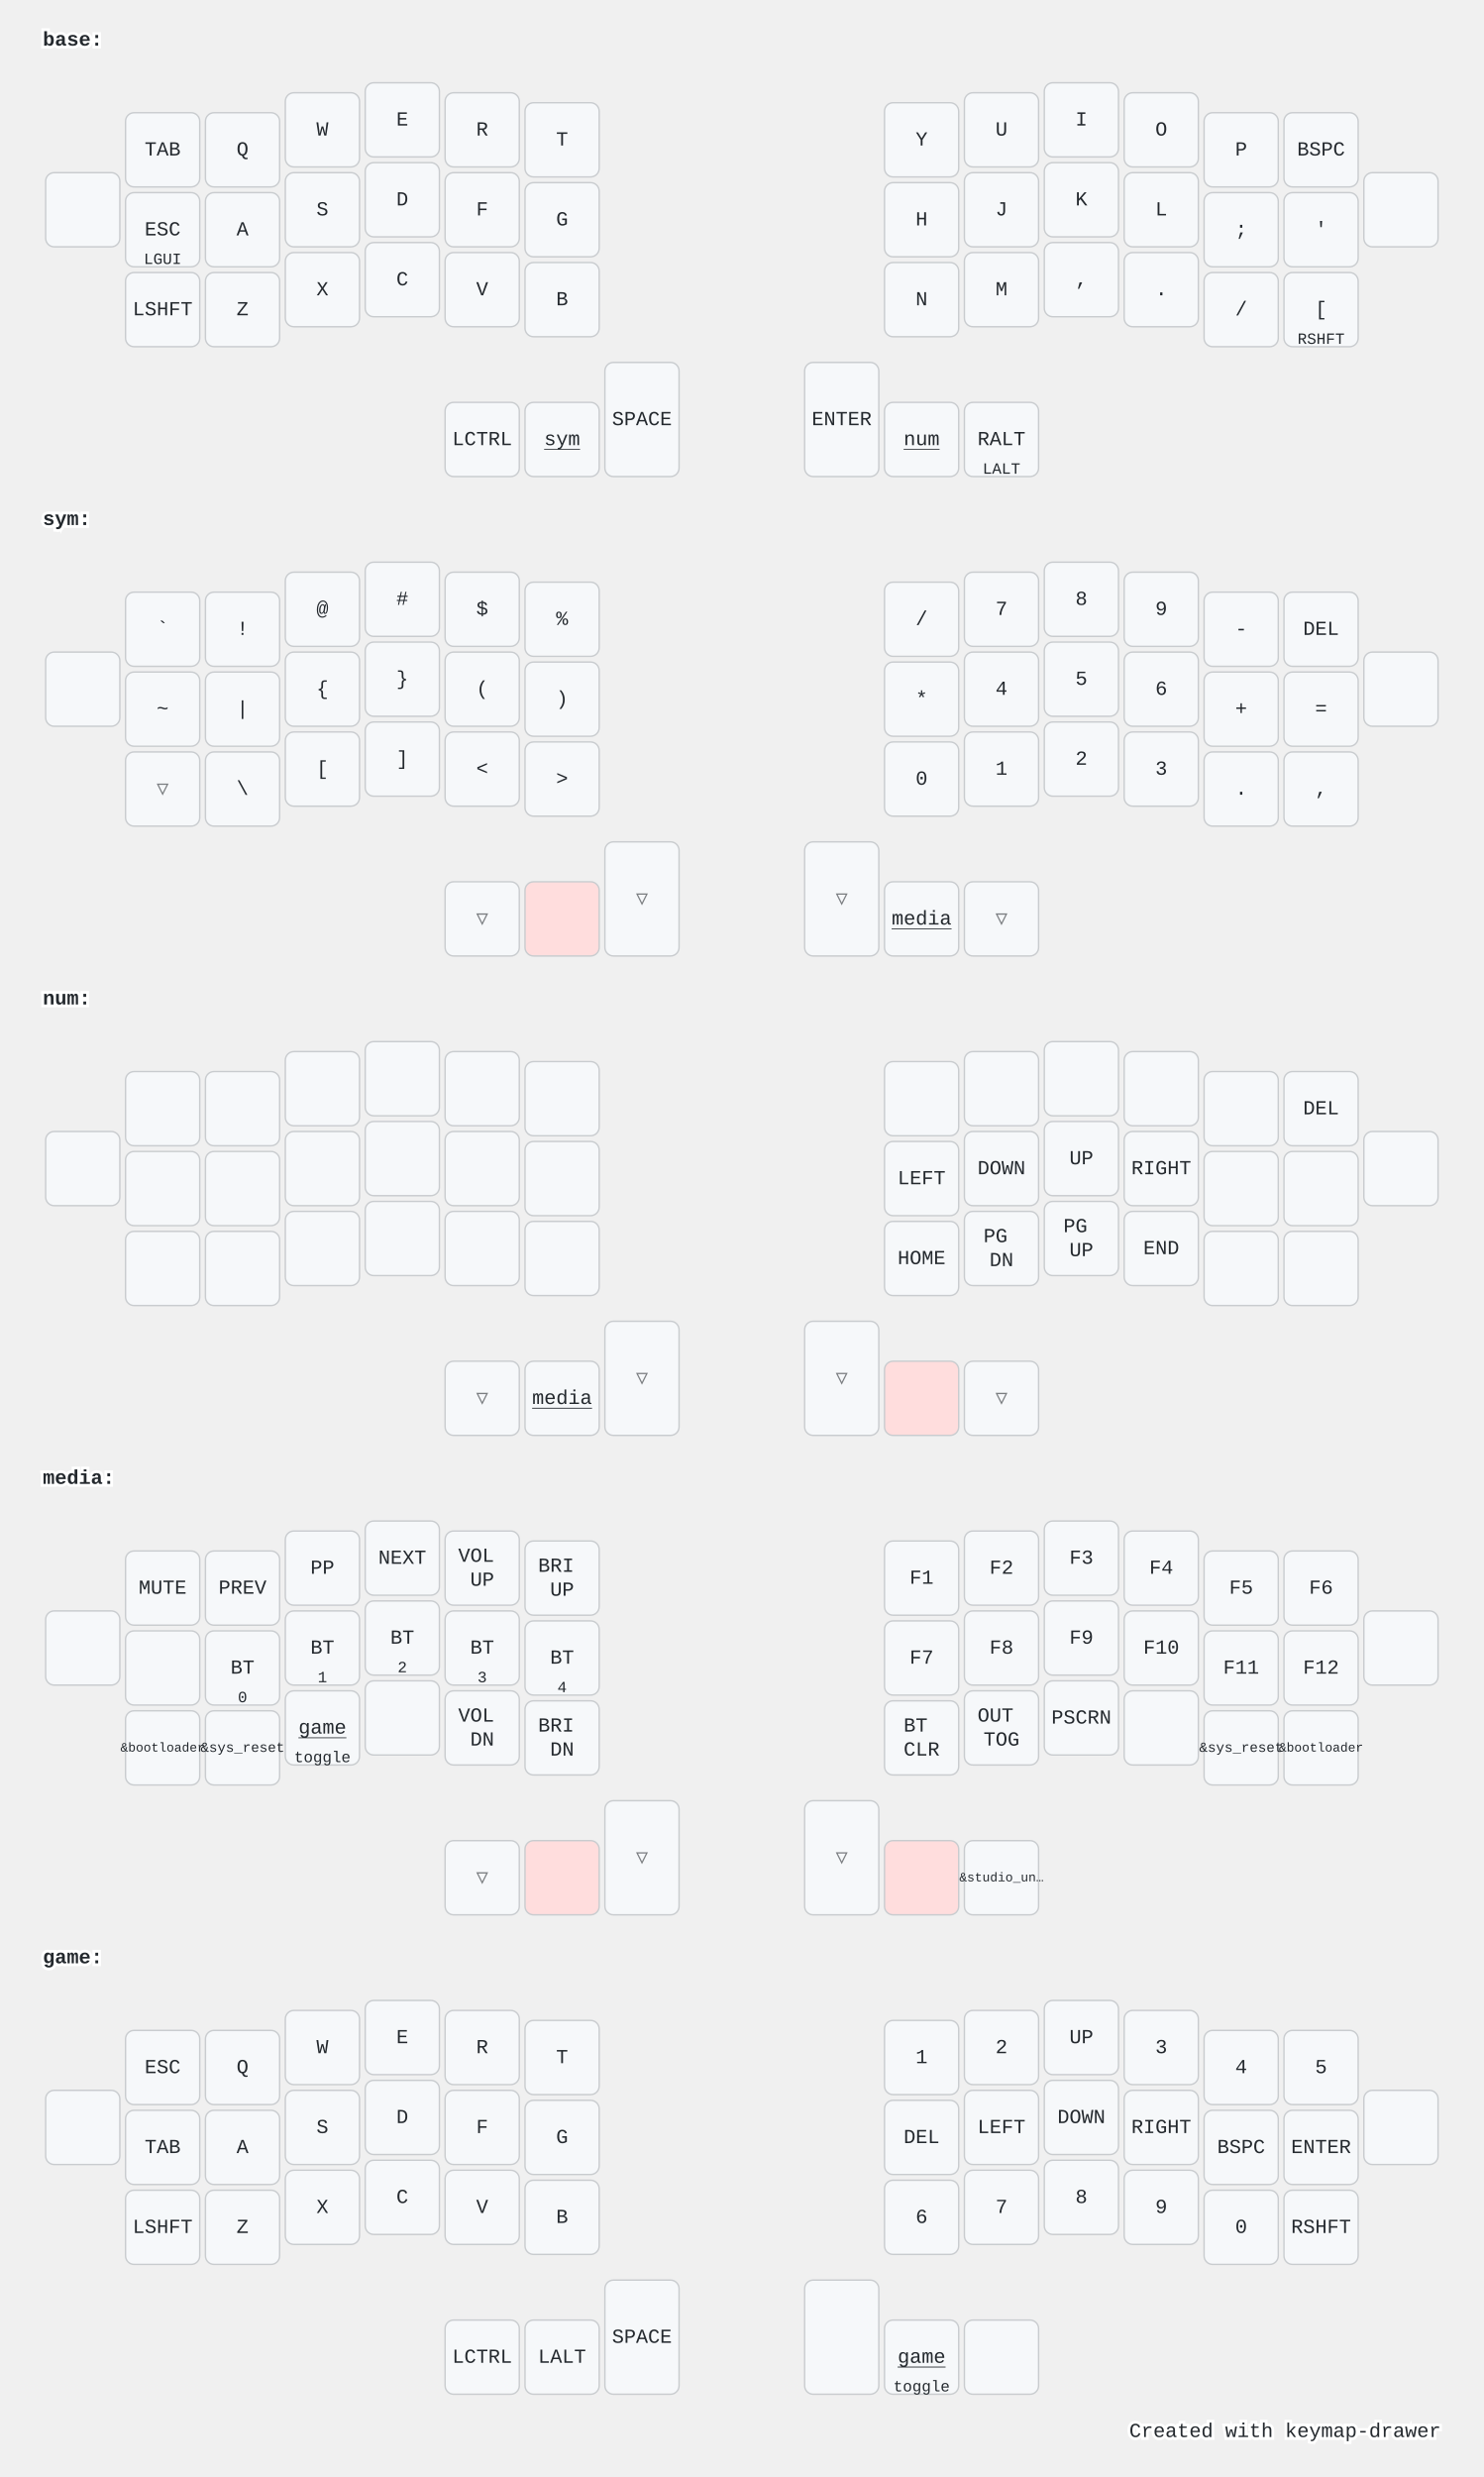
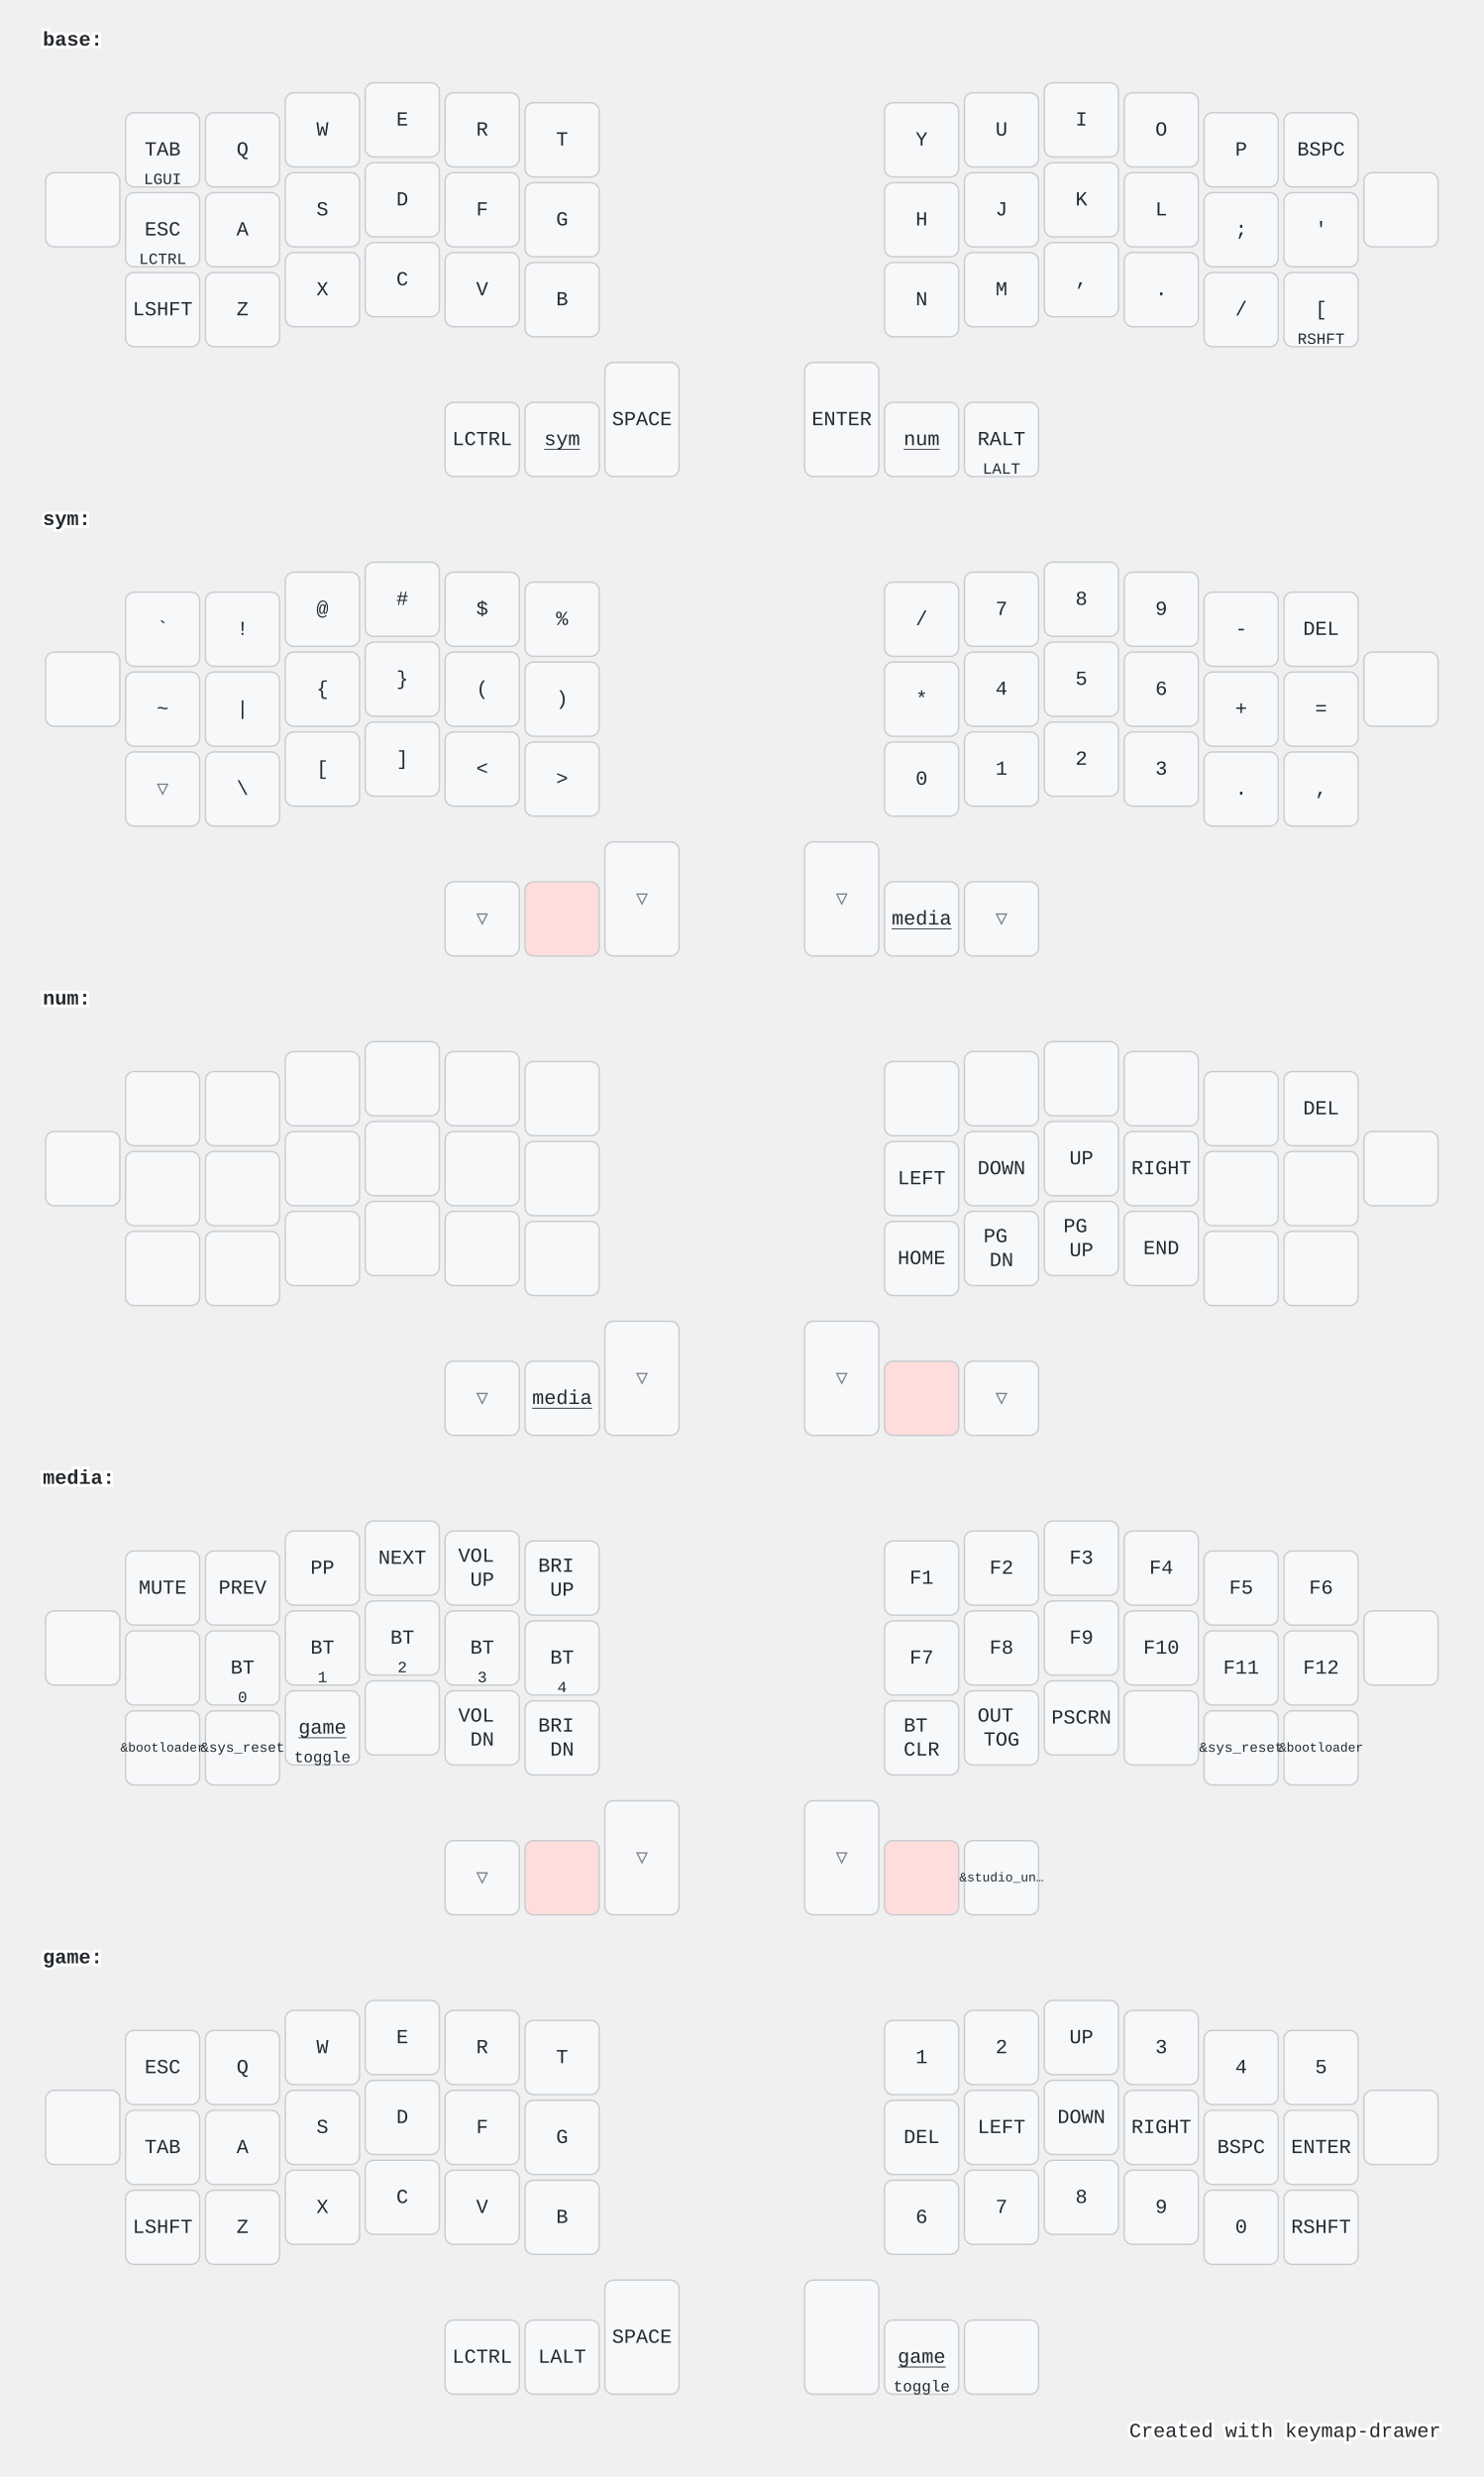
<svg xmlns="http://www.w3.org/2000/svg" width="1040" height="1736" viewBox="0 0 1040 1736" class="keymap">
  <style>/* inherit to force styles through use tags */
svg path {
    fill: inherit;
}

/* font and background color specifications */
svg.keymap {
    font-family: SFMono-Regular,Consolas,Liberation Mono,Menlo,monospace;
    font-size: 14px;
    font-kerning: normal;
    text-rendering: optimizeLegibility;
    fill: #24292e;
}

/* default key styling */
rect.key {
    fill: #f6f8fa;
}

rect.key, rect.combo {
    stroke: #c9cccf;
    stroke-width: 1;
}

/* default key side styling, only used is draw_key_sides is set */
rect.side {
    filter: brightness(90%);
}

/* color accent for combo boxes */
rect.combo, rect.combo-separate {
    fill: #cdf;
}

/* color accent for held keys */
rect.held, rect.combo.held {
    fill: #fdd;
}

/* color accent for ghost (optional) keys */
rect.ghost, rect.combo.ghost {
    stroke-dasharray: 4, 4;
    stroke-width: 2;
}

text {
    text-anchor: middle;
    dominant-baseline: middle;
}

/* styling for layer labels */
text.label {
    font-weight: bold;
    text-anchor: start;
    stroke: white;
    stroke-width: 4;
    paint-order: stroke;
}

/* styling for optional footer */
text.footer {
    text-anchor: end;
    dominant-baseline: auto;
    stroke: white;
    stroke-width: 4;
    paint-order: stroke;
}

/* styling for combo tap, and key non-tap label text */
text.combo, text.hold, text.shifted, text.left, text.right, text.tl, text.tr, text.bl, text.br {
    font-size: 11px;
}

text.hold, text.bl, text.br {
    text-anchor: middle;
    dominant-baseline: auto;
}

text.shifted, text.tl, text.tr {
    text-anchor: middle;
    dominant-baseline: hanging;
}

text.left, text.tl, text.bl {
    text-anchor: start;
}

text.right, text.tr, text.br {
    text-anchor: end;
}

text.layer-activator {
    text-decoration: underline;
}

/* styling for hold/shifted label text in combo box */
text.combo.hold, text.combo.shifted, text.combo.left, text.combo.right {
    font-size: 8px;
}

/* lighter symbol for transparent keys */
text.trans {
    fill: #7b7e81;
}

/* styling for combo dendrons */
path.combo {
    stroke-width: 1;
    stroke: gray;
    fill: none;
}

/* Start Tabler Icons Cleanup */
/* cannot use height/width with glyphs */
.icon-tabler &gt; path {
    fill: inherit;
    stroke: inherit;
    stroke-width: 2;
}
/* hide tabler's default box */
.icon-tabler &gt; path[stroke="none"][fill="none"] {
    visibility: hidden;
}
/* End Tabler Icons Cleanup */

@media (prefers-color-scheme: dark) {
svg.keymap { fill: #d1d6db; }
rect.key { fill: #3f4750; }
rect.key, rect.combo { stroke: #60666c; }
rect.combo, rect.combo-separate { fill: #1f3d7a; }
rect.held, rect.combo.held { fill: #854747; }
text.label, text.footer { stroke: black; }
text.trans { fill: #7e8184; }
path.combo { stroke: #7f7f7f; }

}</style>
  <g transform="translate(30, 0)" class="layer-base">
    <text x="0" y="28" class="label" id="base">base:</text>
    <g transform="translate(0, 56)">
      <g transform="translate(28, 91)" class="key keypos-0">
        <rect rx="6" ry="6" x="-26" y="-26" width="52" height="52" class="key" />
      </g>
      <g transform="translate(84, 49)" class="key keypos-1">
        <rect rx="6" ry="6" x="-26" y="-26" width="52" height="52" class="key" />
        <text x="0" y="0" class="key tap">TAB</text>
+         <text x="0" y="24" class="key hold">LGUI</text>
      </g>
      <g transform="translate(140, 49)" class="key keypos-2">
        <rect rx="6" ry="6" x="-26" y="-26" width="52" height="52" class="key" />
        <text x="0" y="0" class="key tap">Q</text>
      </g>
      <g transform="translate(196, 35)" class="key keypos-3">
        <rect rx="6" ry="6" x="-26" y="-26" width="52" height="52" class="key" />
        <text x="0" y="0" class="key tap">W</text>
      </g>
      <g transform="translate(252, 28)" class="key keypos-4">
        <rect rx="6" ry="6" x="-26" y="-26" width="52" height="52" class="key" />
        <text x="0" y="0" class="key tap">E</text>
      </g>
      <g transform="translate(308, 35)" class="key keypos-5">
        <rect rx="6" ry="6" x="-26" y="-26" width="52" height="52" class="key" />
        <text x="0" y="0" class="key tap">R</text>
      </g>
      <g transform="translate(364, 42)" class="key keypos-6">
        <rect rx="6" ry="6" x="-26" y="-26" width="52" height="52" class="key" />
        <text x="0" y="0" class="key tap">T</text>
      </g>
      <g transform="translate(616, 42)" class="key keypos-7">
        <rect rx="6" ry="6" x="-26" y="-26" width="52" height="52" class="key" />
        <text x="0" y="0" class="key tap">Y</text>
      </g>
      <g transform="translate(672, 35)" class="key keypos-8">
        <rect rx="6" ry="6" x="-26" y="-26" width="52" height="52" class="key" />
        <text x="0" y="0" class="key tap">U</text>
      </g>
      <g transform="translate(728, 28)" class="key keypos-9">
        <rect rx="6" ry="6" x="-26" y="-26" width="52" height="52" class="key" />
        <text x="0" y="0" class="key tap">I</text>
      </g>
      <g transform="translate(784, 35)" class="key keypos-10">
        <rect rx="6" ry="6" x="-26" y="-26" width="52" height="52" class="key" />
        <text x="0" y="0" class="key tap">O</text>
      </g>
      <g transform="translate(840, 49)" class="key keypos-11">
        <rect rx="6" ry="6" x="-26" y="-26" width="52" height="52" class="key" />
        <text x="0" y="0" class="key tap">P</text>
      </g>
      <g transform="translate(896, 49)" class="key keypos-12">
        <rect rx="6" ry="6" x="-26" y="-26" width="52" height="52" class="key" />
        <text x="0" y="0" class="key tap">BSPC</text>
      </g>
      <g transform="translate(952, 91)" class="key keypos-13">
        <rect rx="6" ry="6" x="-26" y="-26" width="52" height="52" class="key" />
      </g>
      <g transform="translate(84, 105)" class="key keypos-14">
        <rect rx="6" ry="6" x="-26" y="-26" width="52" height="52" class="key" />
        <text x="0" y="0" class="key tap">ESC</text>
-         <text x="0" y="24" class="key hold">LGUI</text>
+         <text x="0" y="24" class="key hold">LCTRL</text>
      </g>
      <g transform="translate(140, 105)" class="key keypos-15">
        <rect rx="6" ry="6" x="-26" y="-26" width="52" height="52" class="key" />
        <text x="0" y="0" class="key tap">A</text>
      </g>
      <g transform="translate(196, 91)" class="key keypos-16">
        <rect rx="6" ry="6" x="-26" y="-26" width="52" height="52" class="key" />
        <text x="0" y="0" class="key tap">S</text>
      </g>
      <g transform="translate(252, 84)" class="key keypos-17">
        <rect rx="6" ry="6" x="-26" y="-26" width="52" height="52" class="key" />
        <text x="0" y="0" class="key tap">D</text>
      </g>
      <g transform="translate(308, 91)" class="key keypos-18">
        <rect rx="6" ry="6" x="-26" y="-26" width="52" height="52" class="key" />
        <text x="0" y="0" class="key tap">F</text>
      </g>
      <g transform="translate(364, 98)" class="key keypos-19">
        <rect rx="6" ry="6" x="-26" y="-26" width="52" height="52" class="key" />
        <text x="0" y="0" class="key tap">G</text>
      </g>
      <g transform="translate(616, 98)" class="key keypos-20">
        <rect rx="6" ry="6" x="-26" y="-26" width="52" height="52" class="key" />
        <text x="0" y="0" class="key tap">H</text>
      </g>
      <g transform="translate(672, 91)" class="key keypos-21">
        <rect rx="6" ry="6" x="-26" y="-26" width="52" height="52" class="key" />
        <text x="0" y="0" class="key tap">J</text>
      </g>
      <g transform="translate(728, 84)" class="key keypos-22">
        <rect rx="6" ry="6" x="-26" y="-26" width="52" height="52" class="key" />
        <text x="0" y="0" class="key tap">K</text>
      </g>
      <g transform="translate(784, 91)" class="key keypos-23">
        <rect rx="6" ry="6" x="-26" y="-26" width="52" height="52" class="key" />
        <text x="0" y="0" class="key tap">L</text>
      </g>
      <g transform="translate(840, 105)" class="key keypos-24">
        <rect rx="6" ry="6" x="-26" y="-26" width="52" height="52" class="key" />
        <text x="0" y="0" class="key tap">;</text>
      </g>
      <g transform="translate(896, 105)" class="key keypos-25">
        <rect rx="6" ry="6" x="-26" y="-26" width="52" height="52" class="key" />
        <text x="0" y="0" class="key tap">'</text>
      </g>
      <g transform="translate(84, 161)" class="key keypos-26">
        <rect rx="6" ry="6" x="-26" y="-26" width="52" height="52" class="key" />
        <text x="0" y="0" class="key tap">LSHFT</text>
      </g>
      <g transform="translate(140, 161)" class="key keypos-27">
        <rect rx="6" ry="6" x="-26" y="-26" width="52" height="52" class="key" />
        <text x="0" y="0" class="key tap">Z</text>
      </g>
      <g transform="translate(196, 147)" class="key keypos-28">
        <rect rx="6" ry="6" x="-26" y="-26" width="52" height="52" class="key" />
        <text x="0" y="0" class="key tap">X</text>
      </g>
      <g transform="translate(252, 140)" class="key keypos-29">
        <rect rx="6" ry="6" x="-26" y="-26" width="52" height="52" class="key" />
        <text x="0" y="0" class="key tap">C</text>
      </g>
      <g transform="translate(308, 147)" class="key keypos-30">
        <rect rx="6" ry="6" x="-26" y="-26" width="52" height="52" class="key" />
        <text x="0" y="0" class="key tap">V</text>
      </g>
      <g transform="translate(364, 154)" class="key keypos-31">
        <rect rx="6" ry="6" x="-26" y="-26" width="52" height="52" class="key" />
        <text x="0" y="0" class="key tap">B</text>
      </g>
      <g transform="translate(616, 154)" class="key keypos-32">
        <rect rx="6" ry="6" x="-26" y="-26" width="52" height="52" class="key" />
        <text x="0" y="0" class="key tap">N</text>
      </g>
      <g transform="translate(672, 147)" class="key keypos-33">
        <rect rx="6" ry="6" x="-26" y="-26" width="52" height="52" class="key" />
        <text x="0" y="0" class="key tap">M</text>
      </g>
      <g transform="translate(728, 140)" class="key keypos-34">
        <rect rx="6" ry="6" x="-26" y="-26" width="52" height="52" class="key" />
        <text x="0" y="0" class="key tap">,</text>
      </g>
      <g transform="translate(784, 147)" class="key keypos-35">
        <rect rx="6" ry="6" x="-26" y="-26" width="52" height="52" class="key" />
        <text x="0" y="0" class="key tap">.</text>
      </g>
      <g transform="translate(840, 161)" class="key keypos-36">
        <rect rx="6" ry="6" x="-26" y="-26" width="52" height="52" class="key" />
        <text x="0" y="0" class="key tap">/</text>
      </g>
      <g transform="translate(896, 161)" class="key keypos-37">
        <rect rx="6" ry="6" x="-26" y="-26" width="52" height="52" class="key" />
        <text x="0" y="0" class="key tap">[</text>
        <text x="0" y="24" class="key hold">RSHFT</text>
      </g>
      <g transform="translate(308, 252)" class="key keypos-38">
        <rect rx="6" ry="6" x="-26" y="-26" width="52" height="52" class="key" />
        <text x="0" y="0" class="key tap">LCTRL</text>
      </g>
      <g transform="translate(364, 252)" class="key keypos-39">
        <rect rx="6" ry="6" x="-26" y="-26" width="52" height="52" class="key" />
        <a href="#sym">
          <text x="0" y="0" class="key tap layer-activator">sym</text>
        </a>
      </g>
      <g transform="translate(420, 238)" class="key keypos-40">
        <rect rx="6" ry="6" x="-26" y="-40" width="52" height="80" class="key" />
        <text x="0" y="0" class="key tap">SPACE</text>
      </g>
      <g transform="translate(560, 238)" class="key keypos-41">
        <rect rx="6" ry="6" x="-26" y="-40" width="52" height="80" class="key" />
        <text x="0" y="0" class="key tap">ENTER</text>
      </g>
      <g transform="translate(616, 252)" class="key keypos-42">
        <rect rx="6" ry="6" x="-26" y="-26" width="52" height="52" class="key" />
        <a href="#num">
          <text x="0" y="0" class="key tap layer-activator">num</text>
        </a>
      </g>
      <g transform="translate(672, 252)" class="key keypos-43">
        <rect rx="6" ry="6" x="-26" y="-26" width="52" height="52" class="key" />
        <text x="0" y="0" class="key tap">RALT</text>
        <text x="0" y="24" class="key hold">LALT</text>
      </g>
    </g>
  </g>
  <g transform="translate(30, 336)" class="layer-sym">
    <text x="0" y="28" class="label" id="sym">sym:</text>
    <g transform="translate(0, 56)">
      <g transform="translate(28, 91)" class="key keypos-0">
        <rect rx="6" ry="6" x="-26" y="-26" width="52" height="52" class="key" />
      </g>
      <g transform="translate(84, 49)" class="key keypos-1">
        <rect rx="6" ry="6" x="-26" y="-26" width="52" height="52" class="key" />
        <text x="0" y="0" class="key tap">`</text>
      </g>
      <g transform="translate(140, 49)" class="key keypos-2">
        <rect rx="6" ry="6" x="-26" y="-26" width="52" height="52" class="key" />
        <text x="0" y="0" class="key tap">!</text>
      </g>
      <g transform="translate(196, 35)" class="key keypos-3">
        <rect rx="6" ry="6" x="-26" y="-26" width="52" height="52" class="key" />
        <text x="0" y="0" class="key tap">@</text>
      </g>
      <g transform="translate(252, 28)" class="key keypos-4">
        <rect rx="6" ry="6" x="-26" y="-26" width="52" height="52" class="key" />
        <text x="0" y="0" class="key tap">#</text>
      </g>
      <g transform="translate(308, 35)" class="key keypos-5">
        <rect rx="6" ry="6" x="-26" y="-26" width="52" height="52" class="key" />
        <text x="0" y="0" class="key tap">$</text>
      </g>
      <g transform="translate(364, 42)" class="key keypos-6">
        <rect rx="6" ry="6" x="-26" y="-26" width="52" height="52" class="key" />
        <text x="0" y="0" class="key tap">%</text>
      </g>
      <g transform="translate(616, 42)" class="key keypos-7">
        <rect rx="6" ry="6" x="-26" y="-26" width="52" height="52" class="key" />
        <text x="0" y="0" class="key tap">/</text>
      </g>
      <g transform="translate(672, 35)" class="key keypos-8">
        <rect rx="6" ry="6" x="-26" y="-26" width="52" height="52" class="key" />
        <text x="0" y="0" class="key tap">7</text>
      </g>
      <g transform="translate(728, 28)" class="key keypos-9">
        <rect rx="6" ry="6" x="-26" y="-26" width="52" height="52" class="key" />
        <text x="0" y="0" class="key tap">8</text>
      </g>
      <g transform="translate(784, 35)" class="key keypos-10">
        <rect rx="6" ry="6" x="-26" y="-26" width="52" height="52" class="key" />
        <text x="0" y="0" class="key tap">9</text>
      </g>
      <g transform="translate(840, 49)" class="key keypos-11">
        <rect rx="6" ry="6" x="-26" y="-26" width="52" height="52" class="key" />
        <text x="0" y="0" class="key tap">-</text>
      </g>
      <g transform="translate(896, 49)" class="key keypos-12">
        <rect rx="6" ry="6" x="-26" y="-26" width="52" height="52" class="key" />
        <text x="0" y="0" class="key tap">DEL</text>
      </g>
      <g transform="translate(952, 91)" class="key keypos-13">
        <rect rx="6" ry="6" x="-26" y="-26" width="52" height="52" class="key" />
      </g>
      <g transform="translate(84, 105)" class="key keypos-14">
        <rect rx="6" ry="6" x="-26" y="-26" width="52" height="52" class="key" />
        <text x="0" y="0" class="key tap">~</text>
      </g>
      <g transform="translate(140, 105)" class="key keypos-15">
        <rect rx="6" ry="6" x="-26" y="-26" width="52" height="52" class="key" />
        <text x="0" y="0" class="key tap">|</text>
      </g>
      <g transform="translate(196, 91)" class="key keypos-16">
        <rect rx="6" ry="6" x="-26" y="-26" width="52" height="52" class="key" />
        <text x="0" y="0" class="key tap">{</text>
      </g>
      <g transform="translate(252, 84)" class="key keypos-17">
        <rect rx="6" ry="6" x="-26" y="-26" width="52" height="52" class="key" />
        <text x="0" y="0" class="key tap">}</text>
      </g>
      <g transform="translate(308, 91)" class="key keypos-18">
        <rect rx="6" ry="6" x="-26" y="-26" width="52" height="52" class="key" />
        <text x="0" y="0" class="key tap">(</text>
      </g>
      <g transform="translate(364, 98)" class="key keypos-19">
        <rect rx="6" ry="6" x="-26" y="-26" width="52" height="52" class="key" />
        <text x="0" y="0" class="key tap">)</text>
      </g>
      <g transform="translate(616, 98)" class="key keypos-20">
        <rect rx="6" ry="6" x="-26" y="-26" width="52" height="52" class="key" />
        <text x="0" y="0" class="key tap">*</text>
      </g>
      <g transform="translate(672, 91)" class="key keypos-21">
        <rect rx="6" ry="6" x="-26" y="-26" width="52" height="52" class="key" />
        <text x="0" y="0" class="key tap">4</text>
      </g>
      <g transform="translate(728, 84)" class="key keypos-22">
        <rect rx="6" ry="6" x="-26" y="-26" width="52" height="52" class="key" />
        <text x="0" y="0" class="key tap">5</text>
      </g>
      <g transform="translate(784, 91)" class="key keypos-23">
        <rect rx="6" ry="6" x="-26" y="-26" width="52" height="52" class="key" />
        <text x="0" y="0" class="key tap">6</text>
      </g>
      <g transform="translate(840, 105)" class="key keypos-24">
        <rect rx="6" ry="6" x="-26" y="-26" width="52" height="52" class="key" />
        <text x="0" y="0" class="key tap">+</text>
      </g>
      <g transform="translate(896, 105)" class="key keypos-25">
        <rect rx="6" ry="6" x="-26" y="-26" width="52" height="52" class="key" />
        <text x="0" y="0" class="key tap">=</text>
      </g>
      <g transform="translate(84, 161)" class="key trans keypos-26">
        <rect rx="6" ry="6" x="-26" y="-26" width="52" height="52" class="key trans" />
        <text x="0" y="0" class="key trans tap">▽</text>
      </g>
      <g transform="translate(140, 161)" class="key keypos-27">
        <rect rx="6" ry="6" x="-26" y="-26" width="52" height="52" class="key" />
        <text x="0" y="0" class="key tap">\</text>
      </g>
      <g transform="translate(196, 147)" class="key keypos-28">
        <rect rx="6" ry="6" x="-26" y="-26" width="52" height="52" class="key" />
        <text x="0" y="0" class="key tap">[</text>
      </g>
      <g transform="translate(252, 140)" class="key keypos-29">
        <rect rx="6" ry="6" x="-26" y="-26" width="52" height="52" class="key" />
        <text x="0" y="0" class="key tap">]</text>
      </g>
      <g transform="translate(308, 147)" class="key keypos-30">
        <rect rx="6" ry="6" x="-26" y="-26" width="52" height="52" class="key" />
        <text x="0" y="0" class="key tap">&lt;</text>
      </g>
      <g transform="translate(364, 154)" class="key keypos-31">
        <rect rx="6" ry="6" x="-26" y="-26" width="52" height="52" class="key" />
        <text x="0" y="0" class="key tap">&gt;</text>
      </g>
      <g transform="translate(616, 154)" class="key keypos-32">
        <rect rx="6" ry="6" x="-26" y="-26" width="52" height="52" class="key" />
        <text x="0" y="0" class="key tap">0</text>
      </g>
      <g transform="translate(672, 147)" class="key keypos-33">
        <rect rx="6" ry="6" x="-26" y="-26" width="52" height="52" class="key" />
        <text x="0" y="0" class="key tap">1</text>
      </g>
      <g transform="translate(728, 140)" class="key keypos-34">
        <rect rx="6" ry="6" x="-26" y="-26" width="52" height="52" class="key" />
        <text x="0" y="0" class="key tap">2</text>
      </g>
      <g transform="translate(784, 147)" class="key keypos-35">
        <rect rx="6" ry="6" x="-26" y="-26" width="52" height="52" class="key" />
        <text x="0" y="0" class="key tap">3</text>
      </g>
      <g transform="translate(840, 161)" class="key keypos-36">
        <rect rx="6" ry="6" x="-26" y="-26" width="52" height="52" class="key" />
        <text x="0" y="0" class="key tap">.</text>
      </g>
      <g transform="translate(896, 161)" class="key keypos-37">
        <rect rx="6" ry="6" x="-26" y="-26" width="52" height="52" class="key" />
        <text x="0" y="0" class="key tap">,</text>
      </g>
      <g transform="translate(308, 252)" class="key trans keypos-38">
        <rect rx="6" ry="6" x="-26" y="-26" width="52" height="52" class="key trans" />
        <text x="0" y="0" class="key trans tap">▽</text>
      </g>
      <g transform="translate(364, 252)" class="key held keypos-39">
        <rect rx="6" ry="6" x="-26" y="-26" width="52" height="52" class="key held" />
      </g>
      <g transform="translate(420, 238)" class="key trans keypos-40">
        <rect rx="6" ry="6" x="-26" y="-40" width="52" height="80" class="key trans" />
        <text x="0" y="0" class="key trans tap">▽</text>
      </g>
      <g transform="translate(560, 238)" class="key trans keypos-41">
        <rect rx="6" ry="6" x="-26" y="-40" width="52" height="80" class="key trans" />
        <text x="0" y="0" class="key trans tap">▽</text>
      </g>
      <g transform="translate(616, 252)" class="key keypos-42">
        <rect rx="6" ry="6" x="-26" y="-26" width="52" height="52" class="key" />
        <a href="#media">
          <text x="0" y="0" class="key tap layer-activator">media</text>
        </a>
      </g>
      <g transform="translate(672, 252)" class="key trans keypos-43">
        <rect rx="6" ry="6" x="-26" y="-26" width="52" height="52" class="key trans" />
        <text x="0" y="0" class="key trans tap">▽</text>
      </g>
    </g>
  </g>
  <g transform="translate(30, 672)" class="layer-num">
    <text x="0" y="28" class="label" id="num">num:</text>
    <g transform="translate(0, 56)">
      <g transform="translate(28, 91)" class="key keypos-0">
        <rect rx="6" ry="6" x="-26" y="-26" width="52" height="52" class="key" />
      </g>
      <g transform="translate(84, 49)" class="key keypos-1">
        <rect rx="6" ry="6" x="-26" y="-26" width="52" height="52" class="key" />
      </g>
      <g transform="translate(140, 49)" class="key keypos-2">
        <rect rx="6" ry="6" x="-26" y="-26" width="52" height="52" class="key" />
      </g>
      <g transform="translate(196, 35)" class="key keypos-3">
        <rect rx="6" ry="6" x="-26" y="-26" width="52" height="52" class="key" />
      </g>
      <g transform="translate(252, 28)" class="key keypos-4">
        <rect rx="6" ry="6" x="-26" y="-26" width="52" height="52" class="key" />
      </g>
      <g transform="translate(308, 35)" class="key keypos-5">
        <rect rx="6" ry="6" x="-26" y="-26" width="52" height="52" class="key" />
      </g>
      <g transform="translate(364, 42)" class="key keypos-6">
        <rect rx="6" ry="6" x="-26" y="-26" width="52" height="52" class="key" />
      </g>
      <g transform="translate(616, 42)" class="key keypos-7">
        <rect rx="6" ry="6" x="-26" y="-26" width="52" height="52" class="key" />
      </g>
      <g transform="translate(672, 35)" class="key keypos-8">
        <rect rx="6" ry="6" x="-26" y="-26" width="52" height="52" class="key" />
      </g>
      <g transform="translate(728, 28)" class="key keypos-9">
        <rect rx="6" ry="6" x="-26" y="-26" width="52" height="52" class="key" />
      </g>
      <g transform="translate(784, 35)" class="key keypos-10">
        <rect rx="6" ry="6" x="-26" y="-26" width="52" height="52" class="key" />
      </g>
      <g transform="translate(840, 49)" class="key keypos-11">
        <rect rx="6" ry="6" x="-26" y="-26" width="52" height="52" class="key" />
      </g>
      <g transform="translate(896, 49)" class="key keypos-12">
        <rect rx="6" ry="6" x="-26" y="-26" width="52" height="52" class="key" />
        <text x="0" y="0" class="key tap">DEL</text>
      </g>
      <g transform="translate(952, 91)" class="key keypos-13">
        <rect rx="6" ry="6" x="-26" y="-26" width="52" height="52" class="key" />
      </g>
      <g transform="translate(84, 105)" class="key keypos-14">
        <rect rx="6" ry="6" x="-26" y="-26" width="52" height="52" class="key" />
      </g>
      <g transform="translate(140, 105)" class="key keypos-15">
        <rect rx="6" ry="6" x="-26" y="-26" width="52" height="52" class="key" />
      </g>
      <g transform="translate(196, 91)" class="key keypos-16">
        <rect rx="6" ry="6" x="-26" y="-26" width="52" height="52" class="key" />
      </g>
      <g transform="translate(252, 84)" class="key keypos-17">
        <rect rx="6" ry="6" x="-26" y="-26" width="52" height="52" class="key" />
      </g>
      <g transform="translate(308, 91)" class="key keypos-18">
        <rect rx="6" ry="6" x="-26" y="-26" width="52" height="52" class="key" />
      </g>
      <g transform="translate(364, 98)" class="key keypos-19">
        <rect rx="6" ry="6" x="-26" y="-26" width="52" height="52" class="key" />
      </g>
      <g transform="translate(616, 98)" class="key keypos-20">
        <rect rx="6" ry="6" x="-26" y="-26" width="52" height="52" class="key" />
        <text x="0" y="0" class="key tap">LEFT</text>
      </g>
      <g transform="translate(672, 91)" class="key keypos-21">
        <rect rx="6" ry="6" x="-26" y="-26" width="52" height="52" class="key" />
        <text x="0" y="0" class="key tap">DOWN</text>
      </g>
      <g transform="translate(728, 84)" class="key keypos-22">
        <rect rx="6" ry="6" x="-26" y="-26" width="52" height="52" class="key" />
        <text x="0" y="0" class="key tap">UP</text>
      </g>
      <g transform="translate(784, 91)" class="key keypos-23">
        <rect rx="6" ry="6" x="-26" y="-26" width="52" height="52" class="key" />
        <text x="0" y="0" class="key tap">RIGHT</text>
      </g>
      <g transform="translate(840, 105)" class="key keypos-24">
        <rect rx="6" ry="6" x="-26" y="-26" width="52" height="52" class="key" />
      </g>
      <g transform="translate(896, 105)" class="key keypos-25">
        <rect rx="6" ry="6" x="-26" y="-26" width="52" height="52" class="key" />
      </g>
      <g transform="translate(84, 161)" class="key keypos-26">
        <rect rx="6" ry="6" x="-26" y="-26" width="52" height="52" class="key" />
      </g>
      <g transform="translate(140, 161)" class="key keypos-27">
        <rect rx="6" ry="6" x="-26" y="-26" width="52" height="52" class="key" />
      </g>
      <g transform="translate(196, 147)" class="key keypos-28">
        <rect rx="6" ry="6" x="-26" y="-26" width="52" height="52" class="key" />
      </g>
      <g transform="translate(252, 140)" class="key keypos-29">
        <rect rx="6" ry="6" x="-26" y="-26" width="52" height="52" class="key" />
      </g>
      <g transform="translate(308, 147)" class="key keypos-30">
        <rect rx="6" ry="6" x="-26" y="-26" width="52" height="52" class="key" />
      </g>
      <g transform="translate(364, 154)" class="key keypos-31">
        <rect rx="6" ry="6" x="-26" y="-26" width="52" height="52" class="key" />
      </g>
      <g transform="translate(616, 154)" class="key keypos-32">
        <rect rx="6" ry="6" x="-26" y="-26" width="52" height="52" class="key" />
        <text x="0" y="0" class="key tap">HOME</text>
      </g>
      <g transform="translate(672, 147)" class="key keypos-33">
        <rect rx="6" ry="6" x="-26" y="-26" width="52" height="52" class="key" />
        <text x="0" y="0" class="key tap">
          <tspan x="0" dy="-0.6em">PG</tspan>
          <tspan x="0" dy="1.2em">DN</tspan>
        </text>
      </g>
      <g transform="translate(728, 140)" class="key keypos-34">
        <rect rx="6" ry="6" x="-26" y="-26" width="52" height="52" class="key" />
        <text x="0" y="0" class="key tap">
          <tspan x="0" dy="-0.6em">PG</tspan>
          <tspan x="0" dy="1.2em">UP</tspan>
        </text>
      </g>
      <g transform="translate(784, 147)" class="key keypos-35">
        <rect rx="6" ry="6" x="-26" y="-26" width="52" height="52" class="key" />
        <text x="0" y="0" class="key tap">END</text>
      </g>
      <g transform="translate(840, 161)" class="key keypos-36">
        <rect rx="6" ry="6" x="-26" y="-26" width="52" height="52" class="key" />
      </g>
      <g transform="translate(896, 161)" class="key keypos-37">
        <rect rx="6" ry="6" x="-26" y="-26" width="52" height="52" class="key" />
      </g>
      <g transform="translate(308, 252)" class="key trans keypos-38">
        <rect rx="6" ry="6" x="-26" y="-26" width="52" height="52" class="key trans" />
        <text x="0" y="0" class="key trans tap">▽</text>
      </g>
      <g transform="translate(364, 252)" class="key keypos-39">
        <rect rx="6" ry="6" x="-26" y="-26" width="52" height="52" class="key" />
        <a href="#media">
          <text x="0" y="0" class="key tap layer-activator">media</text>
        </a>
      </g>
      <g transform="translate(420, 238)" class="key trans keypos-40">
        <rect rx="6" ry="6" x="-26" y="-40" width="52" height="80" class="key trans" />
        <text x="0" y="0" class="key trans tap">▽</text>
      </g>
      <g transform="translate(560, 238)" class="key trans keypos-41">
        <rect rx="6" ry="6" x="-26" y="-40" width="52" height="80" class="key trans" />
        <text x="0" y="0" class="key trans tap">▽</text>
      </g>
      <g transform="translate(616, 252)" class="key held keypos-42">
        <rect rx="6" ry="6" x="-26" y="-26" width="52" height="52" class="key held" />
      </g>
      <g transform="translate(672, 252)" class="key trans keypos-43">
        <rect rx="6" ry="6" x="-26" y="-26" width="52" height="52" class="key trans" />
        <text x="0" y="0" class="key trans tap">▽</text>
      </g>
    </g>
  </g>
  <g transform="translate(30, 1008)" class="layer-media">
    <text x="0" y="28" class="label" id="media">media:</text>
    <g transform="translate(0, 56)">
      <g transform="translate(28, 91)" class="key keypos-0">
        <rect rx="6" ry="6" x="-26" y="-26" width="52" height="52" class="key" />
      </g>
      <g transform="translate(84, 49)" class="key keypos-1">
        <rect rx="6" ry="6" x="-26" y="-26" width="52" height="52" class="key" />
        <text x="0" y="0" class="key tap">MUTE</text>
      </g>
      <g transform="translate(140, 49)" class="key keypos-2">
        <rect rx="6" ry="6" x="-26" y="-26" width="52" height="52" class="key" />
        <text x="0" y="0" class="key tap">PREV</text>
      </g>
      <g transform="translate(196, 35)" class="key keypos-3">
        <rect rx="6" ry="6" x="-26" y="-26" width="52" height="52" class="key" />
        <text x="0" y="0" class="key tap">PP</text>
      </g>
      <g transform="translate(252, 28)" class="key keypos-4">
        <rect rx="6" ry="6" x="-26" y="-26" width="52" height="52" class="key" />
        <text x="0" y="0" class="key tap">NEXT</text>
      </g>
      <g transform="translate(308, 35)" class="key keypos-5">
        <rect rx="6" ry="6" x="-26" y="-26" width="52" height="52" class="key" />
        <text x="0" y="0" class="key tap">
          <tspan x="0" dy="-0.6em">VOL</tspan>
          <tspan x="0" dy="1.2em">UP</tspan>
        </text>
      </g>
      <g transform="translate(364, 42)" class="key keypos-6">
        <rect rx="6" ry="6" x="-26" y="-26" width="52" height="52" class="key" />
        <text x="0" y="0" class="key tap">
          <tspan x="0" dy="-0.6em">BRI</tspan>
          <tspan x="0" dy="1.2em">UP</tspan>
        </text>
      </g>
      <g transform="translate(616, 42)" class="key keypos-7">
        <rect rx="6" ry="6" x="-26" y="-26" width="52" height="52" class="key" />
        <text x="0" y="0" class="key tap">F1</text>
      </g>
      <g transform="translate(672, 35)" class="key keypos-8">
        <rect rx="6" ry="6" x="-26" y="-26" width="52" height="52" class="key" />
        <text x="0" y="0" class="key tap">F2</text>
      </g>
      <g transform="translate(728, 28)" class="key keypos-9">
        <rect rx="6" ry="6" x="-26" y="-26" width="52" height="52" class="key" />
        <text x="0" y="0" class="key tap">F3</text>
      </g>
      <g transform="translate(784, 35)" class="key keypos-10">
        <rect rx="6" ry="6" x="-26" y="-26" width="52" height="52" class="key" />
        <text x="0" y="0" class="key tap">F4</text>
      </g>
      <g transform="translate(840, 49)" class="key keypos-11">
        <rect rx="6" ry="6" x="-26" y="-26" width="52" height="52" class="key" />
        <text x="0" y="0" class="key tap">F5</text>
      </g>
      <g transform="translate(896, 49)" class="key keypos-12">
        <rect rx="6" ry="6" x="-26" y="-26" width="52" height="52" class="key" />
        <text x="0" y="0" class="key tap">F6</text>
      </g>
      <g transform="translate(952, 91)" class="key keypos-13">
        <rect rx="6" ry="6" x="-26" y="-26" width="52" height="52" class="key" />
      </g>
      <g transform="translate(84, 105)" class="key keypos-14">
        <rect rx="6" ry="6" x="-26" y="-26" width="52" height="52" class="key" />
      </g>
      <g transform="translate(140, 105)" class="key keypos-15">
        <rect rx="6" ry="6" x="-26" y="-26" width="52" height="52" class="key" />
        <text x="0" y="0" class="key tap">BT</text>
        <text x="0" y="24" class="key hold">0</text>
      </g>
      <g transform="translate(196, 91)" class="key keypos-16">
        <rect rx="6" ry="6" x="-26" y="-26" width="52" height="52" class="key" />
        <text x="0" y="0" class="key tap">BT</text>
        <text x="0" y="24" class="key hold">1</text>
      </g>
      <g transform="translate(252, 84)" class="key keypos-17">
        <rect rx="6" ry="6" x="-26" y="-26" width="52" height="52" class="key" />
        <text x="0" y="0" class="key tap">BT</text>
        <text x="0" y="24" class="key hold">2</text>
      </g>
      <g transform="translate(308, 91)" class="key keypos-18">
        <rect rx="6" ry="6" x="-26" y="-26" width="52" height="52" class="key" />
        <text x="0" y="0" class="key tap">BT</text>
        <text x="0" y="24" class="key hold">3</text>
      </g>
      <g transform="translate(364, 98)" class="key keypos-19">
        <rect rx="6" ry="6" x="-26" y="-26" width="52" height="52" class="key" />
        <text x="0" y="0" class="key tap">BT</text>
        <text x="0" y="24" class="key hold">4</text>
      </g>
      <g transform="translate(616, 98)" class="key keypos-20">
        <rect rx="6" ry="6" x="-26" y="-26" width="52" height="52" class="key" />
        <text x="0" y="0" class="key tap">F7</text>
      </g>
      <g transform="translate(672, 91)" class="key keypos-21">
        <rect rx="6" ry="6" x="-26" y="-26" width="52" height="52" class="key" />
        <text x="0" y="0" class="key tap">F8</text>
      </g>
      <g transform="translate(728, 84)" class="key keypos-22">
        <rect rx="6" ry="6" x="-26" y="-26" width="52" height="52" class="key" />
        <text x="0" y="0" class="key tap">F9</text>
      </g>
      <g transform="translate(784, 91)" class="key keypos-23">
        <rect rx="6" ry="6" x="-26" y="-26" width="52" height="52" class="key" />
        <text x="0" y="0" class="key tap">F10</text>
      </g>
      <g transform="translate(840, 105)" class="key keypos-24">
        <rect rx="6" ry="6" x="-26" y="-26" width="52" height="52" class="key" />
        <text x="0" y="0" class="key tap">F11</text>
      </g>
      <g transform="translate(896, 105)" class="key keypos-25">
        <rect rx="6" ry="6" x="-26" y="-26" width="52" height="52" class="key" />
        <text x="0" y="0" class="key tap">F12</text>
      </g>
      <g transform="translate(84, 161)" class="key keypos-26">
        <rect rx="6" ry="6" x="-26" y="-26" width="52" height="52" class="key" />
        <text x="0" y="0" class="key tap">
          <tspan style="font-size: 64%">&amp;bootloader</tspan>
        </text>
      </g>
      <g transform="translate(140, 161)" class="key keypos-27">
        <rect rx="6" ry="6" x="-26" y="-26" width="52" height="52" class="key" />
        <text x="0" y="0" class="key tap">
          <tspan style="font-size: 70%">&amp;sys_reset</tspan>
        </text>
      </g>
      <g transform="translate(196, 147)" class="key keypos-28">
        <rect rx="6" ry="6" x="-26" y="-26" width="52" height="52" class="key" />
        <a href="#game">
          <text x="0" y="0" class="key tap layer-activator">game</text>
        </a>
        <text x="0" y="24" class="key hold">toggle</text>
      </g>
      <g transform="translate(252, 140)" class="key keypos-29">
        <rect rx="6" ry="6" x="-26" y="-26" width="52" height="52" class="key" />
      </g>
      <g transform="translate(308, 147)" class="key keypos-30">
        <rect rx="6" ry="6" x="-26" y="-26" width="52" height="52" class="key" />
        <text x="0" y="0" class="key tap">
          <tspan x="0" dy="-0.6em">VOL</tspan>
          <tspan x="0" dy="1.2em">DN</tspan>
        </text>
      </g>
      <g transform="translate(364, 154)" class="key keypos-31">
        <rect rx="6" ry="6" x="-26" y="-26" width="52" height="52" class="key" />
        <text x="0" y="0" class="key tap">
          <tspan x="0" dy="-0.6em">BRI</tspan>
          <tspan x="0" dy="1.2em">DN</tspan>
        </text>
      </g>
      <g transform="translate(616, 154)" class="key keypos-32">
        <rect rx="6" ry="6" x="-26" y="-26" width="52" height="52" class="key" />
        <text x="0" y="0" class="key tap">
          <tspan x="0" dy="-0.6em">BT</tspan>
          <tspan x="0" dy="1.2em">CLR</tspan>
        </text>
      </g>
      <g transform="translate(672, 147)" class="key keypos-33">
        <rect rx="6" ry="6" x="-26" y="-26" width="52" height="52" class="key" />
        <text x="0" y="0" class="key tap">
          <tspan x="0" dy="-0.6em">OUT</tspan>
          <tspan x="0" dy="1.2em">TOG</tspan>
        </text>
      </g>
      <g transform="translate(728, 140)" class="key keypos-34">
        <rect rx="6" ry="6" x="-26" y="-26" width="52" height="52" class="key" />
        <text x="0" y="0" class="key tap">PSCRN</text>
      </g>
      <g transform="translate(784, 147)" class="key keypos-35">
        <rect rx="6" ry="6" x="-26" y="-26" width="52" height="52" class="key" />
      </g>
      <g transform="translate(840, 161)" class="key keypos-36">
        <rect rx="6" ry="6" x="-26" y="-26" width="52" height="52" class="key" />
        <text x="0" y="0" class="key tap">
          <tspan style="font-size: 70%">&amp;sys_reset</tspan>
        </text>
      </g>
      <g transform="translate(896, 161)" class="key keypos-37">
        <rect rx="6" ry="6" x="-26" y="-26" width="52" height="52" class="key" />
        <text x="0" y="0" class="key tap">
          <tspan style="font-size: 64%">&amp;bootloader</tspan>
        </text>
      </g>
      <g transform="translate(308, 252)" class="key trans keypos-38">
        <rect rx="6" ry="6" x="-26" y="-26" width="52" height="52" class="key trans" />
        <text x="0" y="0" class="key trans tap">▽</text>
      </g>
      <g transform="translate(364, 252)" class="key held keypos-39">
        <rect rx="6" ry="6" x="-26" y="-26" width="52" height="52" class="key held" />
      </g>
      <g transform="translate(420, 238)" class="key trans keypos-40">
        <rect rx="6" ry="6" x="-26" y="-40" width="52" height="80" class="key trans" />
        <text x="0" y="0" class="key trans tap">▽</text>
      </g>
      <g transform="translate(560, 238)" class="key trans keypos-41">
        <rect rx="6" ry="6" x="-26" y="-40" width="52" height="80" class="key trans" />
        <text x="0" y="0" class="key trans tap">▽</text>
      </g>
      <g transform="translate(616, 252)" class="key held keypos-42">
        <rect rx="6" ry="6" x="-26" y="-26" width="52" height="52" class="key held" />
      </g>
      <g transform="translate(672, 252)" class="key keypos-43">
        <rect rx="6" ry="6" x="-26" y="-26" width="52" height="52" class="key" />
        <text x="0" y="0" class="key tap">
          <tspan style="font-size: 64%">&amp;studio_un…</tspan>
        </text>
      </g>
    </g>
  </g>
  <g transform="translate(30, 1344)" class="layer-game">
    <text x="0" y="28" class="label" id="game">game:</text>
    <g transform="translate(0, 56)">
      <g transform="translate(28, 91)" class="key keypos-0">
        <rect rx="6" ry="6" x="-26" y="-26" width="52" height="52" class="key" />
      </g>
      <g transform="translate(84, 49)" class="key keypos-1">
        <rect rx="6" ry="6" x="-26" y="-26" width="52" height="52" class="key" />
        <text x="0" y="0" class="key tap">ESC</text>
      </g>
      <g transform="translate(140, 49)" class="key keypos-2">
        <rect rx="6" ry="6" x="-26" y="-26" width="52" height="52" class="key" />
        <text x="0" y="0" class="key tap">Q</text>
      </g>
      <g transform="translate(196, 35)" class="key keypos-3">
        <rect rx="6" ry="6" x="-26" y="-26" width="52" height="52" class="key" />
        <text x="0" y="0" class="key tap">W</text>
      </g>
      <g transform="translate(252, 28)" class="key keypos-4">
        <rect rx="6" ry="6" x="-26" y="-26" width="52" height="52" class="key" />
        <text x="0" y="0" class="key tap">E</text>
      </g>
      <g transform="translate(308, 35)" class="key keypos-5">
        <rect rx="6" ry="6" x="-26" y="-26" width="52" height="52" class="key" />
        <text x="0" y="0" class="key tap">R</text>
      </g>
      <g transform="translate(364, 42)" class="key keypos-6">
        <rect rx="6" ry="6" x="-26" y="-26" width="52" height="52" class="key" />
        <text x="0" y="0" class="key tap">T</text>
      </g>
      <g transform="translate(616, 42)" class="key keypos-7">
        <rect rx="6" ry="6" x="-26" y="-26" width="52" height="52" class="key" />
        <text x="0" y="0" class="key tap">1</text>
      </g>
      <g transform="translate(672, 35)" class="key keypos-8">
        <rect rx="6" ry="6" x="-26" y="-26" width="52" height="52" class="key" />
        <text x="0" y="0" class="key tap">2</text>
      </g>
      <g transform="translate(728, 28)" class="key keypos-9">
        <rect rx="6" ry="6" x="-26" y="-26" width="52" height="52" class="key" />
        <text x="0" y="0" class="key tap">UP</text>
      </g>
      <g transform="translate(784, 35)" class="key keypos-10">
        <rect rx="6" ry="6" x="-26" y="-26" width="52" height="52" class="key" />
        <text x="0" y="0" class="key tap">3</text>
      </g>
      <g transform="translate(840, 49)" class="key keypos-11">
        <rect rx="6" ry="6" x="-26" y="-26" width="52" height="52" class="key" />
        <text x="0" y="0" class="key tap">4</text>
      </g>
      <g transform="translate(896, 49)" class="key keypos-12">
        <rect rx="6" ry="6" x="-26" y="-26" width="52" height="52" class="key" />
        <text x="0" y="0" class="key tap">5</text>
      </g>
      <g transform="translate(952, 91)" class="key keypos-13">
        <rect rx="6" ry="6" x="-26" y="-26" width="52" height="52" class="key" />
      </g>
      <g transform="translate(84, 105)" class="key keypos-14">
        <rect rx="6" ry="6" x="-26" y="-26" width="52" height="52" class="key" />
        <text x="0" y="0" class="key tap">TAB</text>
      </g>
      <g transform="translate(140, 105)" class="key keypos-15">
        <rect rx="6" ry="6" x="-26" y="-26" width="52" height="52" class="key" />
        <text x="0" y="0" class="key tap">A</text>
      </g>
      <g transform="translate(196, 91)" class="key keypos-16">
        <rect rx="6" ry="6" x="-26" y="-26" width="52" height="52" class="key" />
        <text x="0" y="0" class="key tap">S</text>
      </g>
      <g transform="translate(252, 84)" class="key keypos-17">
        <rect rx="6" ry="6" x="-26" y="-26" width="52" height="52" class="key" />
        <text x="0" y="0" class="key tap">D</text>
      </g>
      <g transform="translate(308, 91)" class="key keypos-18">
        <rect rx="6" ry="6" x="-26" y="-26" width="52" height="52" class="key" />
        <text x="0" y="0" class="key tap">F</text>
      </g>
      <g transform="translate(364, 98)" class="key keypos-19">
        <rect rx="6" ry="6" x="-26" y="-26" width="52" height="52" class="key" />
        <text x="0" y="0" class="key tap">G</text>
      </g>
      <g transform="translate(616, 98)" class="key keypos-20">
        <rect rx="6" ry="6" x="-26" y="-26" width="52" height="52" class="key" />
        <text x="0" y="0" class="key tap">DEL</text>
      </g>
      <g transform="translate(672, 91)" class="key keypos-21">
        <rect rx="6" ry="6" x="-26" y="-26" width="52" height="52" class="key" />
        <text x="0" y="0" class="key tap">LEFT</text>
      </g>
      <g transform="translate(728, 84)" class="key keypos-22">
        <rect rx="6" ry="6" x="-26" y="-26" width="52" height="52" class="key" />
        <text x="0" y="0" class="key tap">DOWN</text>
      </g>
      <g transform="translate(784, 91)" class="key keypos-23">
        <rect rx="6" ry="6" x="-26" y="-26" width="52" height="52" class="key" />
        <text x="0" y="0" class="key tap">RIGHT</text>
      </g>
      <g transform="translate(840, 105)" class="key keypos-24">
        <rect rx="6" ry="6" x="-26" y="-26" width="52" height="52" class="key" />
        <text x="0" y="0" class="key tap">BSPC</text>
      </g>
      <g transform="translate(896, 105)" class="key keypos-25">
        <rect rx="6" ry="6" x="-26" y="-26" width="52" height="52" class="key" />
        <text x="0" y="0" class="key tap">ENTER</text>
      </g>
      <g transform="translate(84, 161)" class="key keypos-26">
        <rect rx="6" ry="6" x="-26" y="-26" width="52" height="52" class="key" />
        <text x="0" y="0" class="key tap">LSHFT</text>
      </g>
      <g transform="translate(140, 161)" class="key keypos-27">
        <rect rx="6" ry="6" x="-26" y="-26" width="52" height="52" class="key" />
        <text x="0" y="0" class="key tap">Z</text>
      </g>
      <g transform="translate(196, 147)" class="key keypos-28">
        <rect rx="6" ry="6" x="-26" y="-26" width="52" height="52" class="key" />
        <text x="0" y="0" class="key tap">X</text>
      </g>
      <g transform="translate(252, 140)" class="key keypos-29">
        <rect rx="6" ry="6" x="-26" y="-26" width="52" height="52" class="key" />
        <text x="0" y="0" class="key tap">C</text>
      </g>
      <g transform="translate(308, 147)" class="key keypos-30">
        <rect rx="6" ry="6" x="-26" y="-26" width="52" height="52" class="key" />
        <text x="0" y="0" class="key tap">V</text>
      </g>
      <g transform="translate(364, 154)" class="key keypos-31">
        <rect rx="6" ry="6" x="-26" y="-26" width="52" height="52" class="key" />
        <text x="0" y="0" class="key tap">B</text>
      </g>
      <g transform="translate(616, 154)" class="key keypos-32">
        <rect rx="6" ry="6" x="-26" y="-26" width="52" height="52" class="key" />
        <text x="0" y="0" class="key tap">6</text>
      </g>
      <g transform="translate(672, 147)" class="key keypos-33">
        <rect rx="6" ry="6" x="-26" y="-26" width="52" height="52" class="key" />
        <text x="0" y="0" class="key tap">7</text>
      </g>
      <g transform="translate(728, 140)" class="key keypos-34">
        <rect rx="6" ry="6" x="-26" y="-26" width="52" height="52" class="key" />
        <text x="0" y="0" class="key tap">8</text>
      </g>
      <g transform="translate(784, 147)" class="key keypos-35">
        <rect rx="6" ry="6" x="-26" y="-26" width="52" height="52" class="key" />
        <text x="0" y="0" class="key tap">9</text>
      </g>
      <g transform="translate(840, 161)" class="key keypos-36">
        <rect rx="6" ry="6" x="-26" y="-26" width="52" height="52" class="key" />
        <text x="0" y="0" class="key tap">0</text>
      </g>
      <g transform="translate(896, 161)" class="key keypos-37">
        <rect rx="6" ry="6" x="-26" y="-26" width="52" height="52" class="key" />
        <text x="0" y="0" class="key tap">RSHFT</text>
      </g>
      <g transform="translate(308, 252)" class="key keypos-38">
        <rect rx="6" ry="6" x="-26" y="-26" width="52" height="52" class="key" />
        <text x="0" y="0" class="key tap">LCTRL</text>
      </g>
      <g transform="translate(364, 252)" class="key keypos-39">
        <rect rx="6" ry="6" x="-26" y="-26" width="52" height="52" class="key" />
        <text x="0" y="0" class="key tap">LALT</text>
      </g>
      <g transform="translate(420, 238)" class="key keypos-40">
        <rect rx="6" ry="6" x="-26" y="-40" width="52" height="80" class="key" />
        <text x="0" y="0" class="key tap">SPACE</text>
      </g>
      <g transform="translate(560, 238)" class="key keypos-41">
        <rect rx="6" ry="6" x="-26" y="-40" width="52" height="80" class="key" />
      </g>
      <g transform="translate(616, 252)" class="key keypos-42">
        <rect rx="6" ry="6" x="-26" y="-26" width="52" height="52" class="key" />
        <a href="#game">
          <text x="0" y="0" class="key tap layer-activator">game</text>
        </a>
        <text x="0" y="24" class="key hold">toggle</text>
      </g>
      <g transform="translate(672, 252)" class="key keypos-43">
        <rect rx="6" ry="6" x="-26" y="-26" width="52" height="52" class="key" />
      </g>
    </g>
  </g>
  <text x="1010.0" y="1708.0" class="footer">Created with <a href="https://github.com/caksoylar/keymap-drawer">keymap-drawer</a>
  </text>
</svg>
